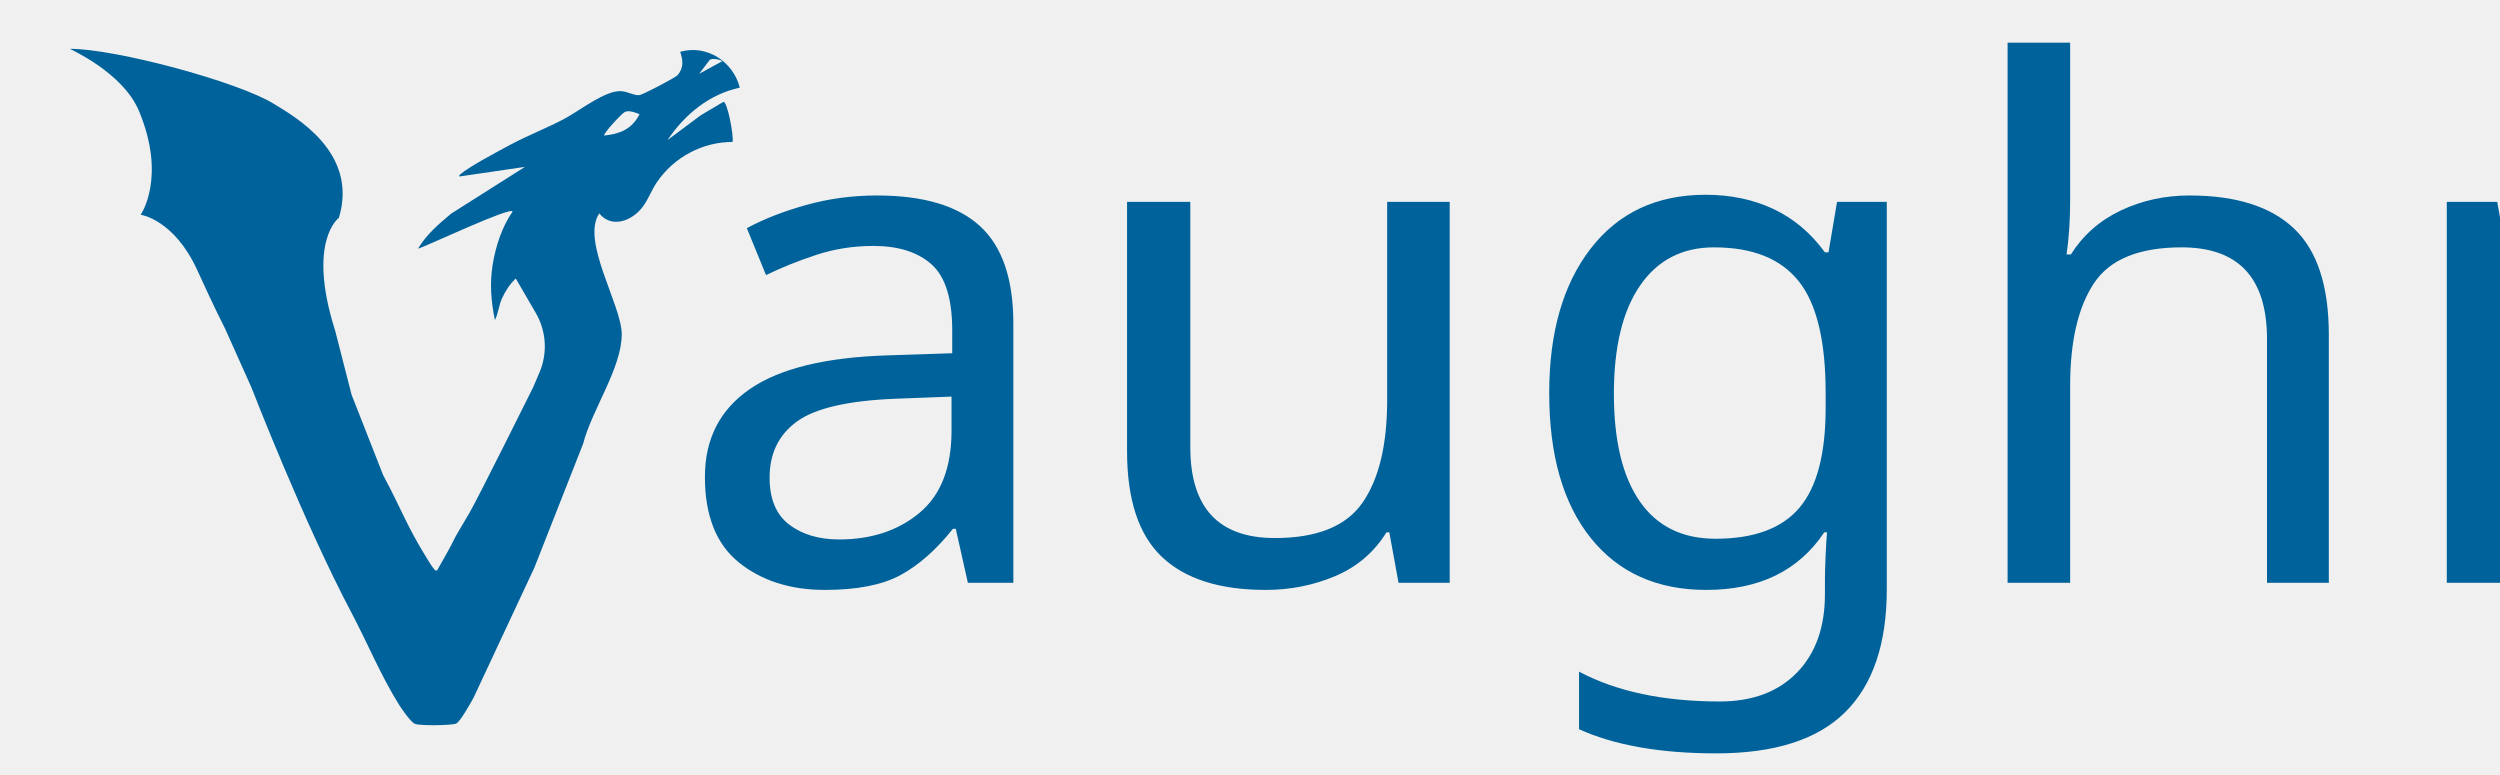
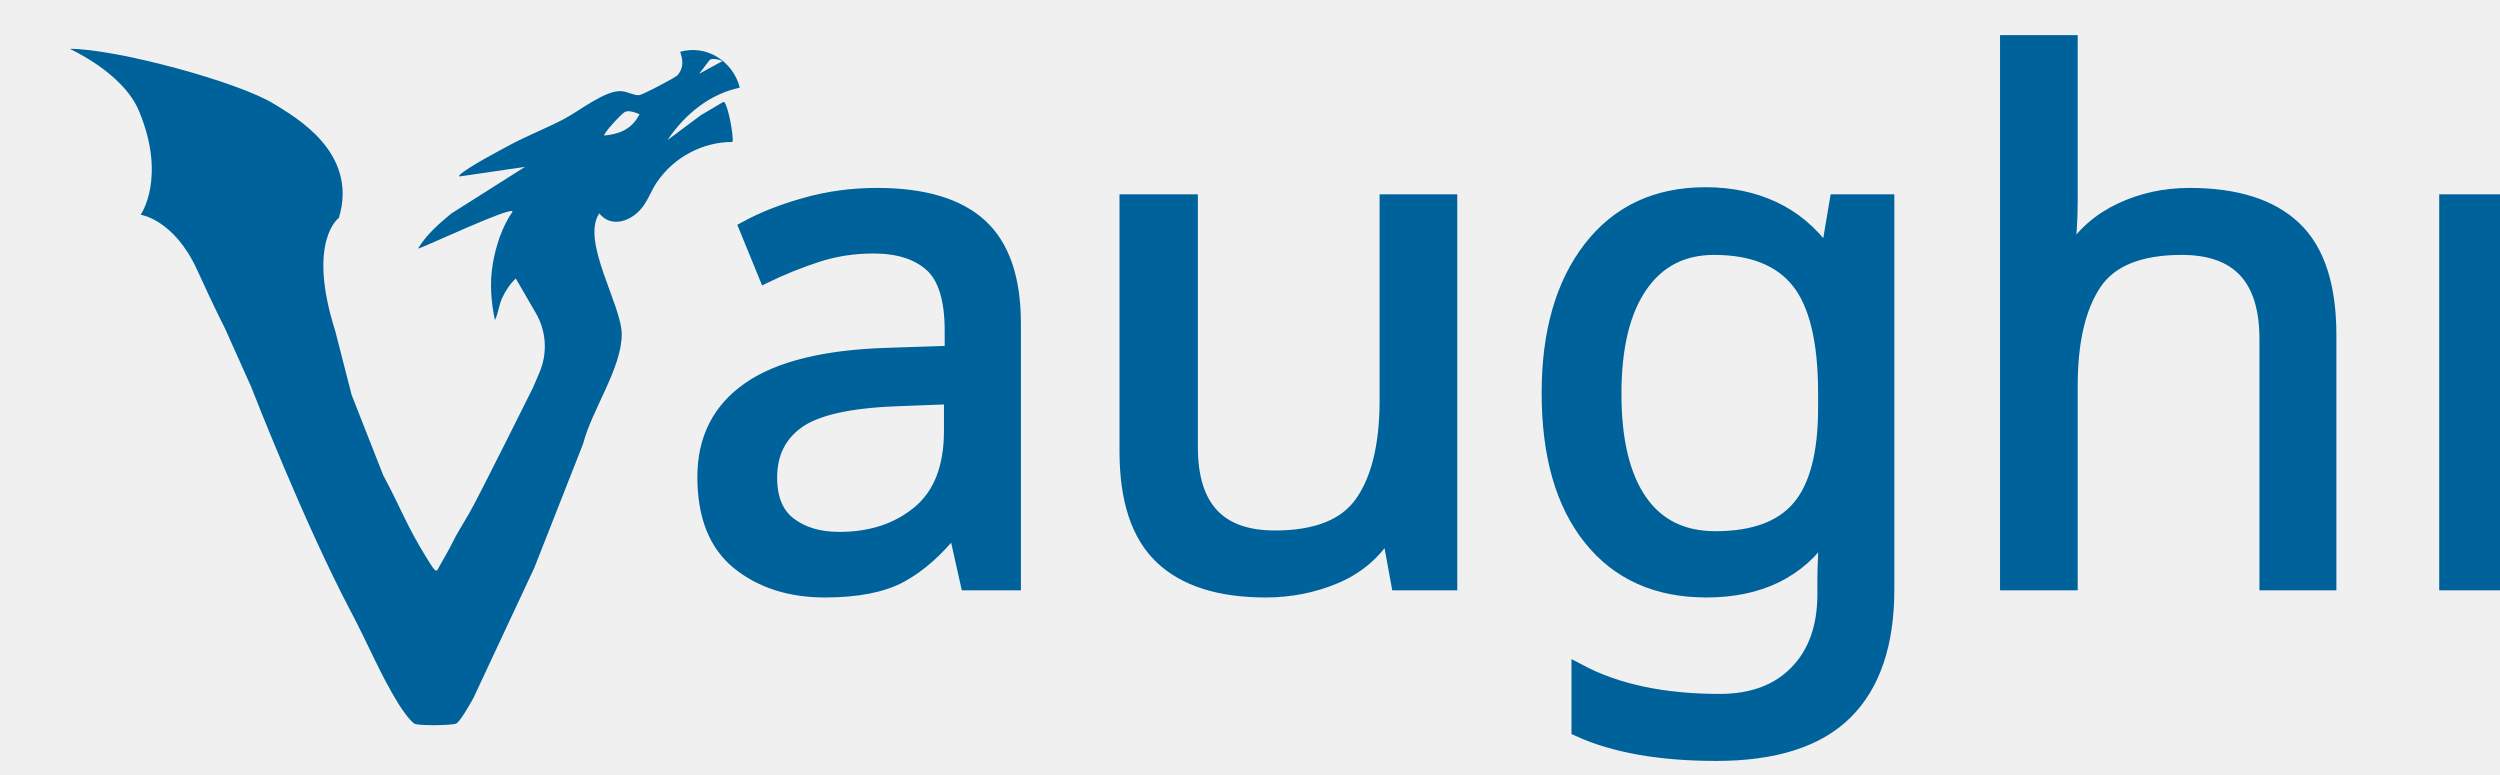
<svg xmlns="http://www.w3.org/2000/svg" id="Layer_1" version="1.1" viewBox="0 0 1653.69 512">
  <defs>
    <style>
      .st0, .st1 {
-         fill: #00629a;
+         isolation: isolate;
      }

-       .st2 {
-         display: none;
-         fill: #fff;
-         stroke: #00629a;
-         stroke-miterlimit: 10;
-         stroke-width: 7.76px;
+       .st2, .st1 {
+         fill: #00629a;
      }

      .st1 {
        font-family: BenguiatITCbyBT-BookCondensed, 'ITC Benguiat Book Condensed BT';
        font-size: 470.1px;
+         stroke-width: 10px;
+       }
+ 
+       .st1, .st3 {
+         stroke: #00629a;
+         stroke-miterlimit: 10;
+       }
+ 
+       .st3 {
+         display: none;
+         fill: #fff;
+         stroke-width: 7.76px;
      }
    </style>
  </defs>
-   <rect class="st2" x="7.68" y="7.68" width="496.64" height="496.64" rx="27" ry="27" />
-   <path class="st0" d="M353.46,375.53l-40.37,86.32c-1.85,3.17-8.85,16.03-11.56,16.87-3.63,1.13-23.58,1.43-27.01.11-2.86-1.11-9.13-10.37-10.64-12.78-12.24-19.71-20.57-40.32-31.51-60.98-31.4-59.33-66.07-148.82-66.07-148.82l-17.48-39.02s-6.06-11.58-18.31-38.48c-15.35-33.7-37.48-36.7-37.48-36.7,0,0,17.28-24.4-1.02-68.46-10.77-25.96-46.34-41.3-45.73-41.3,30.49,0,111.68,21.88,135.19,36.59,12.84,8.04,55.91,31.51,42.7,75.22,0,0-21.35,15.25-2.49,74.56l10.91,42.52,20.9,53.2c12.48,23.27,15.05,32.55,28.77,54.76,1.21,1.95,3.73,6.25,5.21,7.67.64.61.54.69,1.67.48,18.04-31.58,4.46-9.61,21.4-38.07,5.08-8.52,42.08-82.95,42.08-82.95l4.23-9.88c5.44-12.72,4.57-27.26-2.37-39.23l-13.31-22.96c-3.82,3.65-6.88,8.23-9.08,13.09-2.2,4.86-2.45,9.93-4.7,14.44-2.58-12.18-3.56-24.47-1.42-37.22,1.98-11.77,6.21-24.77,13.1-34.54-.58-3.82-58.24,23.51-62.59,24.52,5.72-9.48,13.74-16.32,21.97-23.2l48.8-30.9-43.28,6.34c-.55-.14-.05-.96.24-1.22,5.92-5.21,25.58-15.6,33.33-19.74,11.69-6.25,24-10.95,35.69-17.14,10.35-5.48,27.03-18.94,37.64-18.34,4.14.23,8.65,3.01,11.99,2.65,2.2-.23,24-11.59,25.39-13.25,4.24-5.08,3.46-9.98,1.67-15.43,17.49-4.98,35.02,6.34,39.44,23.72-19.63,4.15-36.11,17.23-47.81,34.67l22.02-16.43,14.96-8.84c2.64-.43,7.01,23.12,6.02,26.51-19.1-.04-38.56,9.58-50.17,26.85-3.37,5-5.4,10.79-8.95,15.68-7.27,10.02-21.13,14.77-29.01,4.72-12.34,18.25,14.84,60.59,14.84,79.99,0,22.37-19.7,49.79-25.53,72.38M423.05,75.54c-2.48-1.04-7.11-2.79-9.7-1.49-2.21,1.11-13.95,13.79-13.76,15.61,9.94-.95,18.32-3.97,23.46-14.12h0ZM477.84,40.46c-1.67-1.11-6.72-2.15-8.4-.81l-6.96,9.15,15.34-8.34h.02Z" />
-   <text class="st1" transform="translate(444.66 385.51)">
-     <tspan x="0" y="0">aughn</tspan>
-   </text>
+   <rect class="st3" x="7.68" y="7.68" width="496.64" height="496.64" rx="27" ry="27" />
+   <path class="st2" d="M353.46,375.53l-40.37,86.32c-1.85,3.17-8.85,16.03-11.56,16.87-3.63,1.13-23.58,1.43-27.01.11-2.86-1.11-9.13-10.37-10.64-12.78-12.24-19.71-20.57-40.32-31.51-60.98-31.4-59.33-66.07-148.82-66.07-148.82l-17.48-39.02s-6.06-11.58-18.31-38.48c-15.35-33.7-37.48-36.7-37.48-36.7,0,0,17.28-24.4-1.02-68.46-10.77-25.96-46.34-41.3-45.73-41.3,30.49,0,111.68,21.88,135.19,36.59,12.84,8.04,55.91,31.51,42.7,75.22,0,0-21.35,15.25-2.49,74.56l10.91,42.52,20.9,53.2c12.48,23.27,15.05,32.55,28.77,54.76,1.21,1.95,3.73,6.25,5.21,7.67.64.61.54.69,1.67.48,18.04-31.58,4.46-9.61,21.4-38.07,5.08-8.52,42.08-82.95,42.08-82.95l4.23-9.88c5.44-12.72,4.57-27.26-2.37-39.23l-13.31-22.96c-3.82,3.65-6.88,8.23-9.08,13.09-2.2,4.86-2.45,9.93-4.7,14.44-2.58-12.18-3.56-24.47-1.42-37.22,1.98-11.77,6.21-24.77,13.1-34.54-.58-3.82-58.24,23.51-62.59,24.52,5.72-9.48,13.74-16.32,21.97-23.2l48.8-30.9-43.28,6.34c-.55-.14-.05-.96.24-1.22,5.92-5.21,25.58-15.6,33.33-19.74,11.69-6.25,24-10.95,35.69-17.14,10.35-5.48,27.03-18.94,37.64-18.34,4.14.23,8.65,3.01,11.99,2.65,2.2-.23,24-11.59,25.39-13.25,4.24-5.08,3.46-9.98,1.67-15.43,17.49-4.98,35.02,6.34,39.44,23.72-19.63,4.15-36.11,17.23-47.81,34.67l22.02-16.43,14.96-8.84c2.64-.43,7.01,23.12,6.02,26.51-19.1-.04-38.56,9.58-50.17,26.85-3.37,5-5.4,10.79-8.95,15.68-7.27,10.02-21.13,14.77-29.01,4.72-12.34,18.25,14.84,60.59,14.84,79.99,0,22.37-19.7,49.79-25.53,72.38M423.05,75.54c-2.48-1.04-7.11-2.79-9.7-1.49-2.21,1.11-13.95,13.79-13.76,15.61,9.94-.95,18.32-3.97,23.46-14.12h0ZM477.84,40.46c-1.67-1.11-6.72-2.15-8.4-.81l-6.96,9.15,15.34-8.34s.02,0,.02,0Z" />
+   <g class="st0">
+     <text class="st1" transform="translate(444.66 385.51)">
+       <tspan x="0" y="0">aughn</tspan>
+     </text>
+   </g>
</svg>
